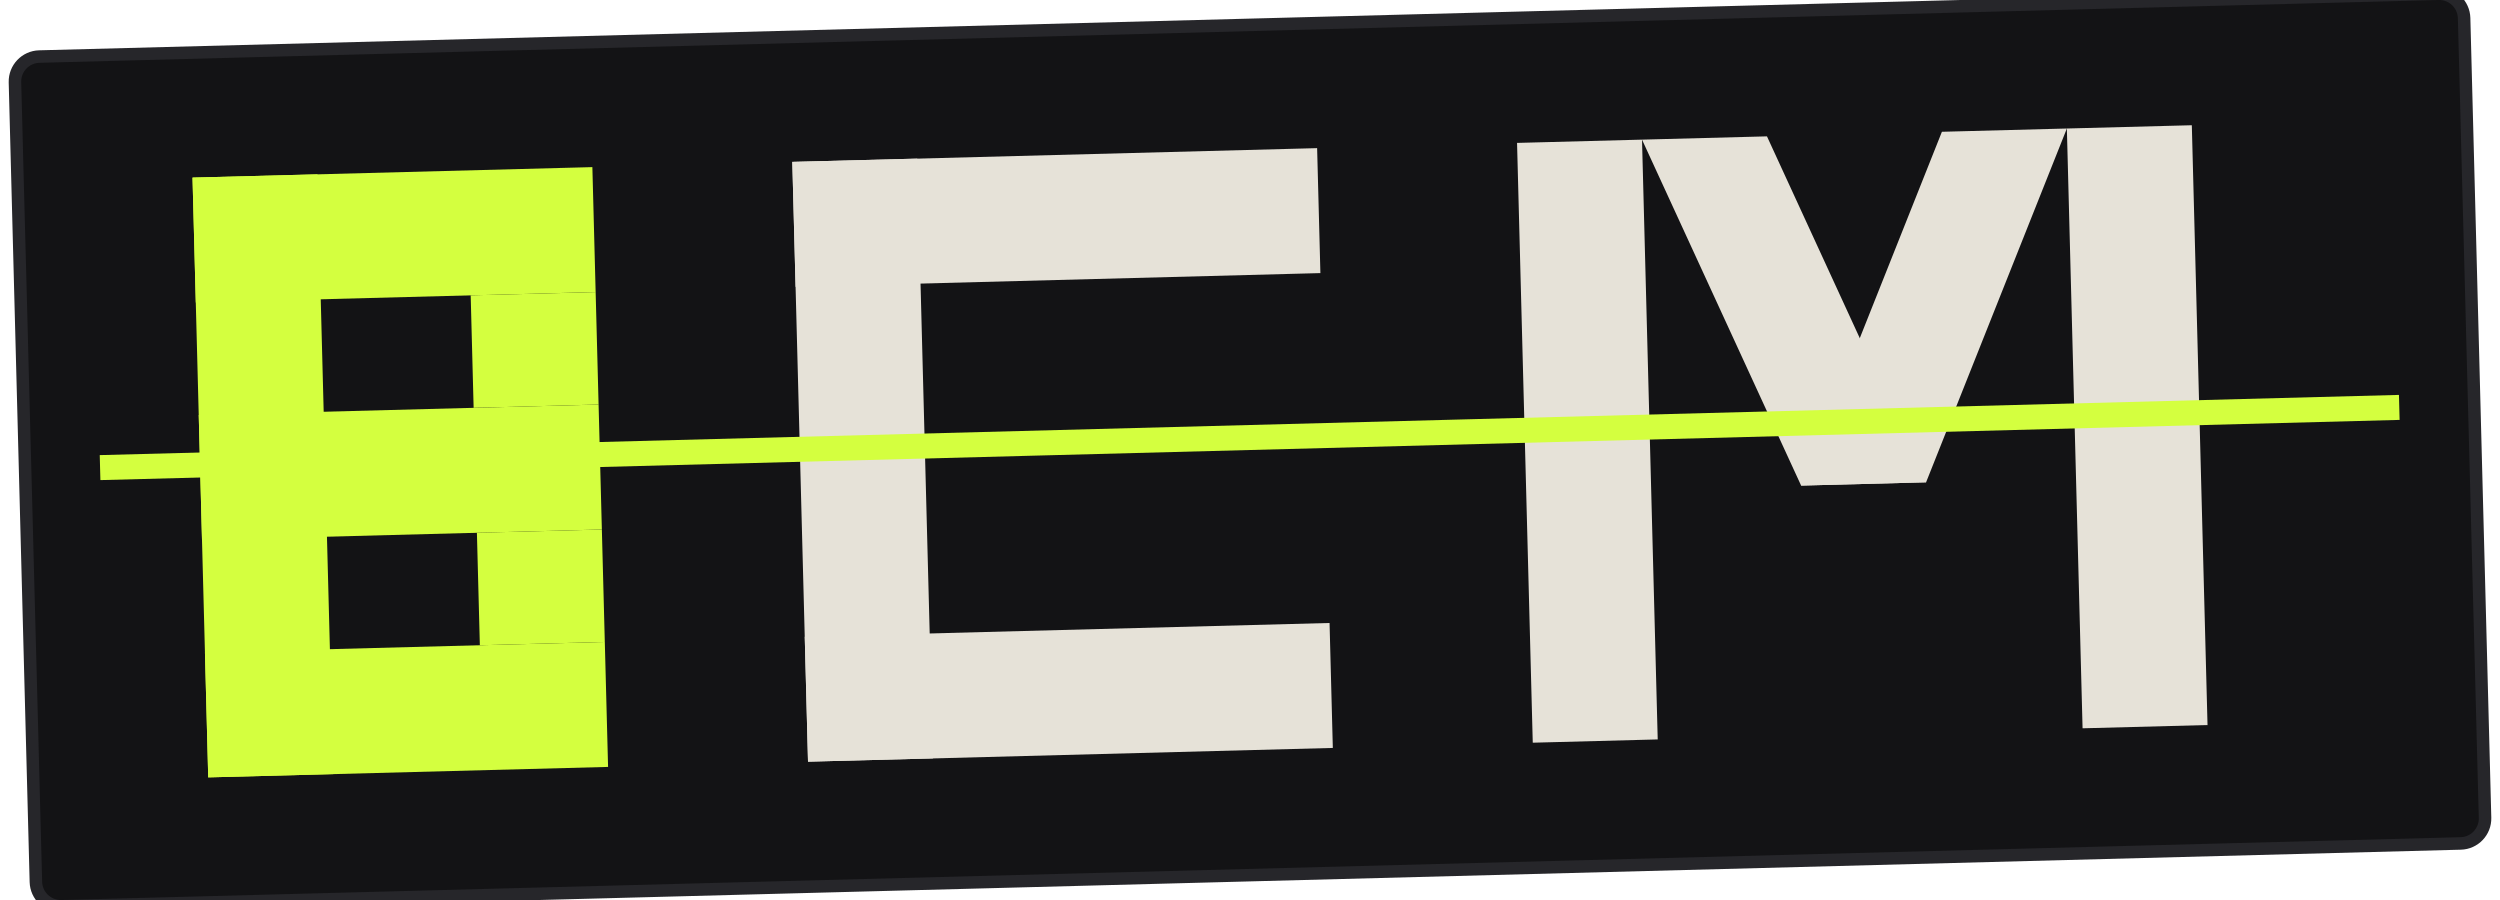
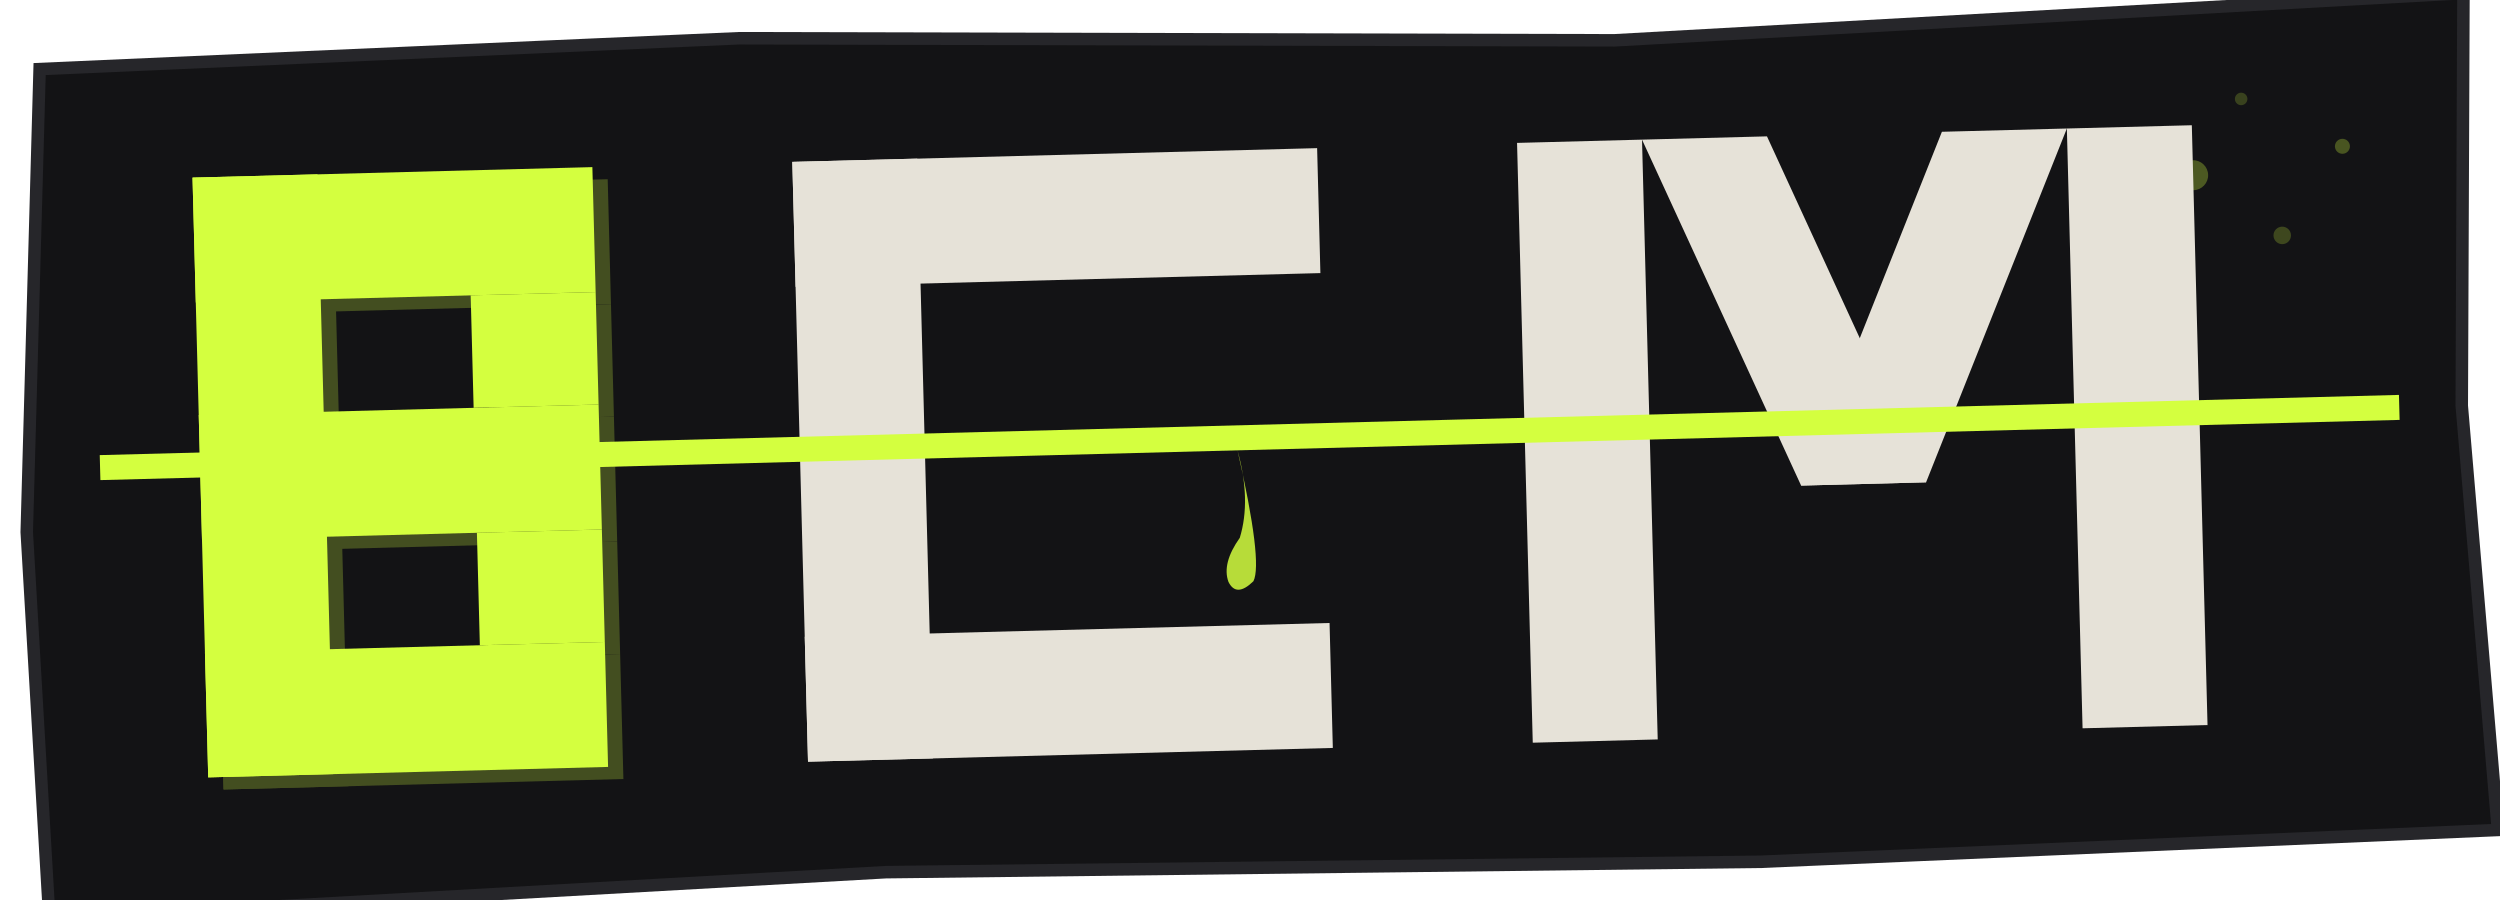
<svg xmlns="http://www.w3.org/2000/svg" viewBox="0 0 200 72" width="200" height="72">
  <g transform="rotate(-1.5 100 36)">
-     <rect x="2" y="2" width="196" height="68" rx="2" fill="#131315" stroke="#26262a" stroke-width="1" />
+     <polygon points="4,3 60,2 130,4 198,2 197,35 199,69 140,70 70,69 3,71 2,40 4,3" fill="#131315" stroke="#26262a" stroke-width="1" />
+     <g fill="#d4ff3f">
+       <circle cx="176" cy="16" r="1.2" opacity="0.3" />
+       <circle cx="183" cy="21" r="0.7" opacity="0.22" />
+       <circle cx="170" cy="24" r="0.9" opacity="0.18" />
+       <circle cx="188" cy="14" r="0.6" opacity="0.28" />
+       <circle cx="180" cy="10" r="0.5" opacity="0.2" />
+     </g>
+     <g fill="#d4ff3f" opacity="0.25" transform="translate(1.2 1)">
+       <rect x="16" y="12" width="10" height="48" />
+       <rect x="16" y="12" width="32" height="10" />
+       <rect x="38" y="22" width="10" height="9" />
+       <rect x="16" y="31" width="32" height="10" />
+       <rect x="38" y="41" width="10" height="9" />
+       <rect x="16" y="50" width="32" height="10" />
+     </g>
    <g fill="#d4ff3f">
      <rect x="16" y="12" width="10" height="48" />
      <rect x="16" y="12" width="32" height="10" />
      <rect x="38" y="22" width="10" height="9" />
      <rect x="16" y="31" width="32" height="10" />
      <rect x="38" y="41" width="10" height="9" />
      <rect x="16" y="50" width="32" height="10" />
    </g>
    <g fill="#e6e2d8">
      <rect x="64" y="12" width="42" height="10" />
      <rect x="64" y="12" width="10" height="48" />
      <rect x="64" y="50" width="42" height="10" />
    </g>
    <g fill="#e6e2d8">
      <rect x="122" y="12" width="10" height="48" />
      <rect x="166" y="12" width="10" height="48" />
      <path d="M132,12 L142,12 L154,40 L144,40 Z" />
      <path d="M166,12 L156,12 L144,40 L154,40 Z" />
    </g>
    <rect x="8" y="34" width="184" height="2" fill="#d4ff3f" />
+     <path d="M99,36 q1,4 0,7 q-1.5,2 -1,3.5 q0.6,1.3 2,0 q0.8,-1.5 -1,-10.5 z" fill="#d4ff3f" opacity="0.85" />
  </g>
</svg>
